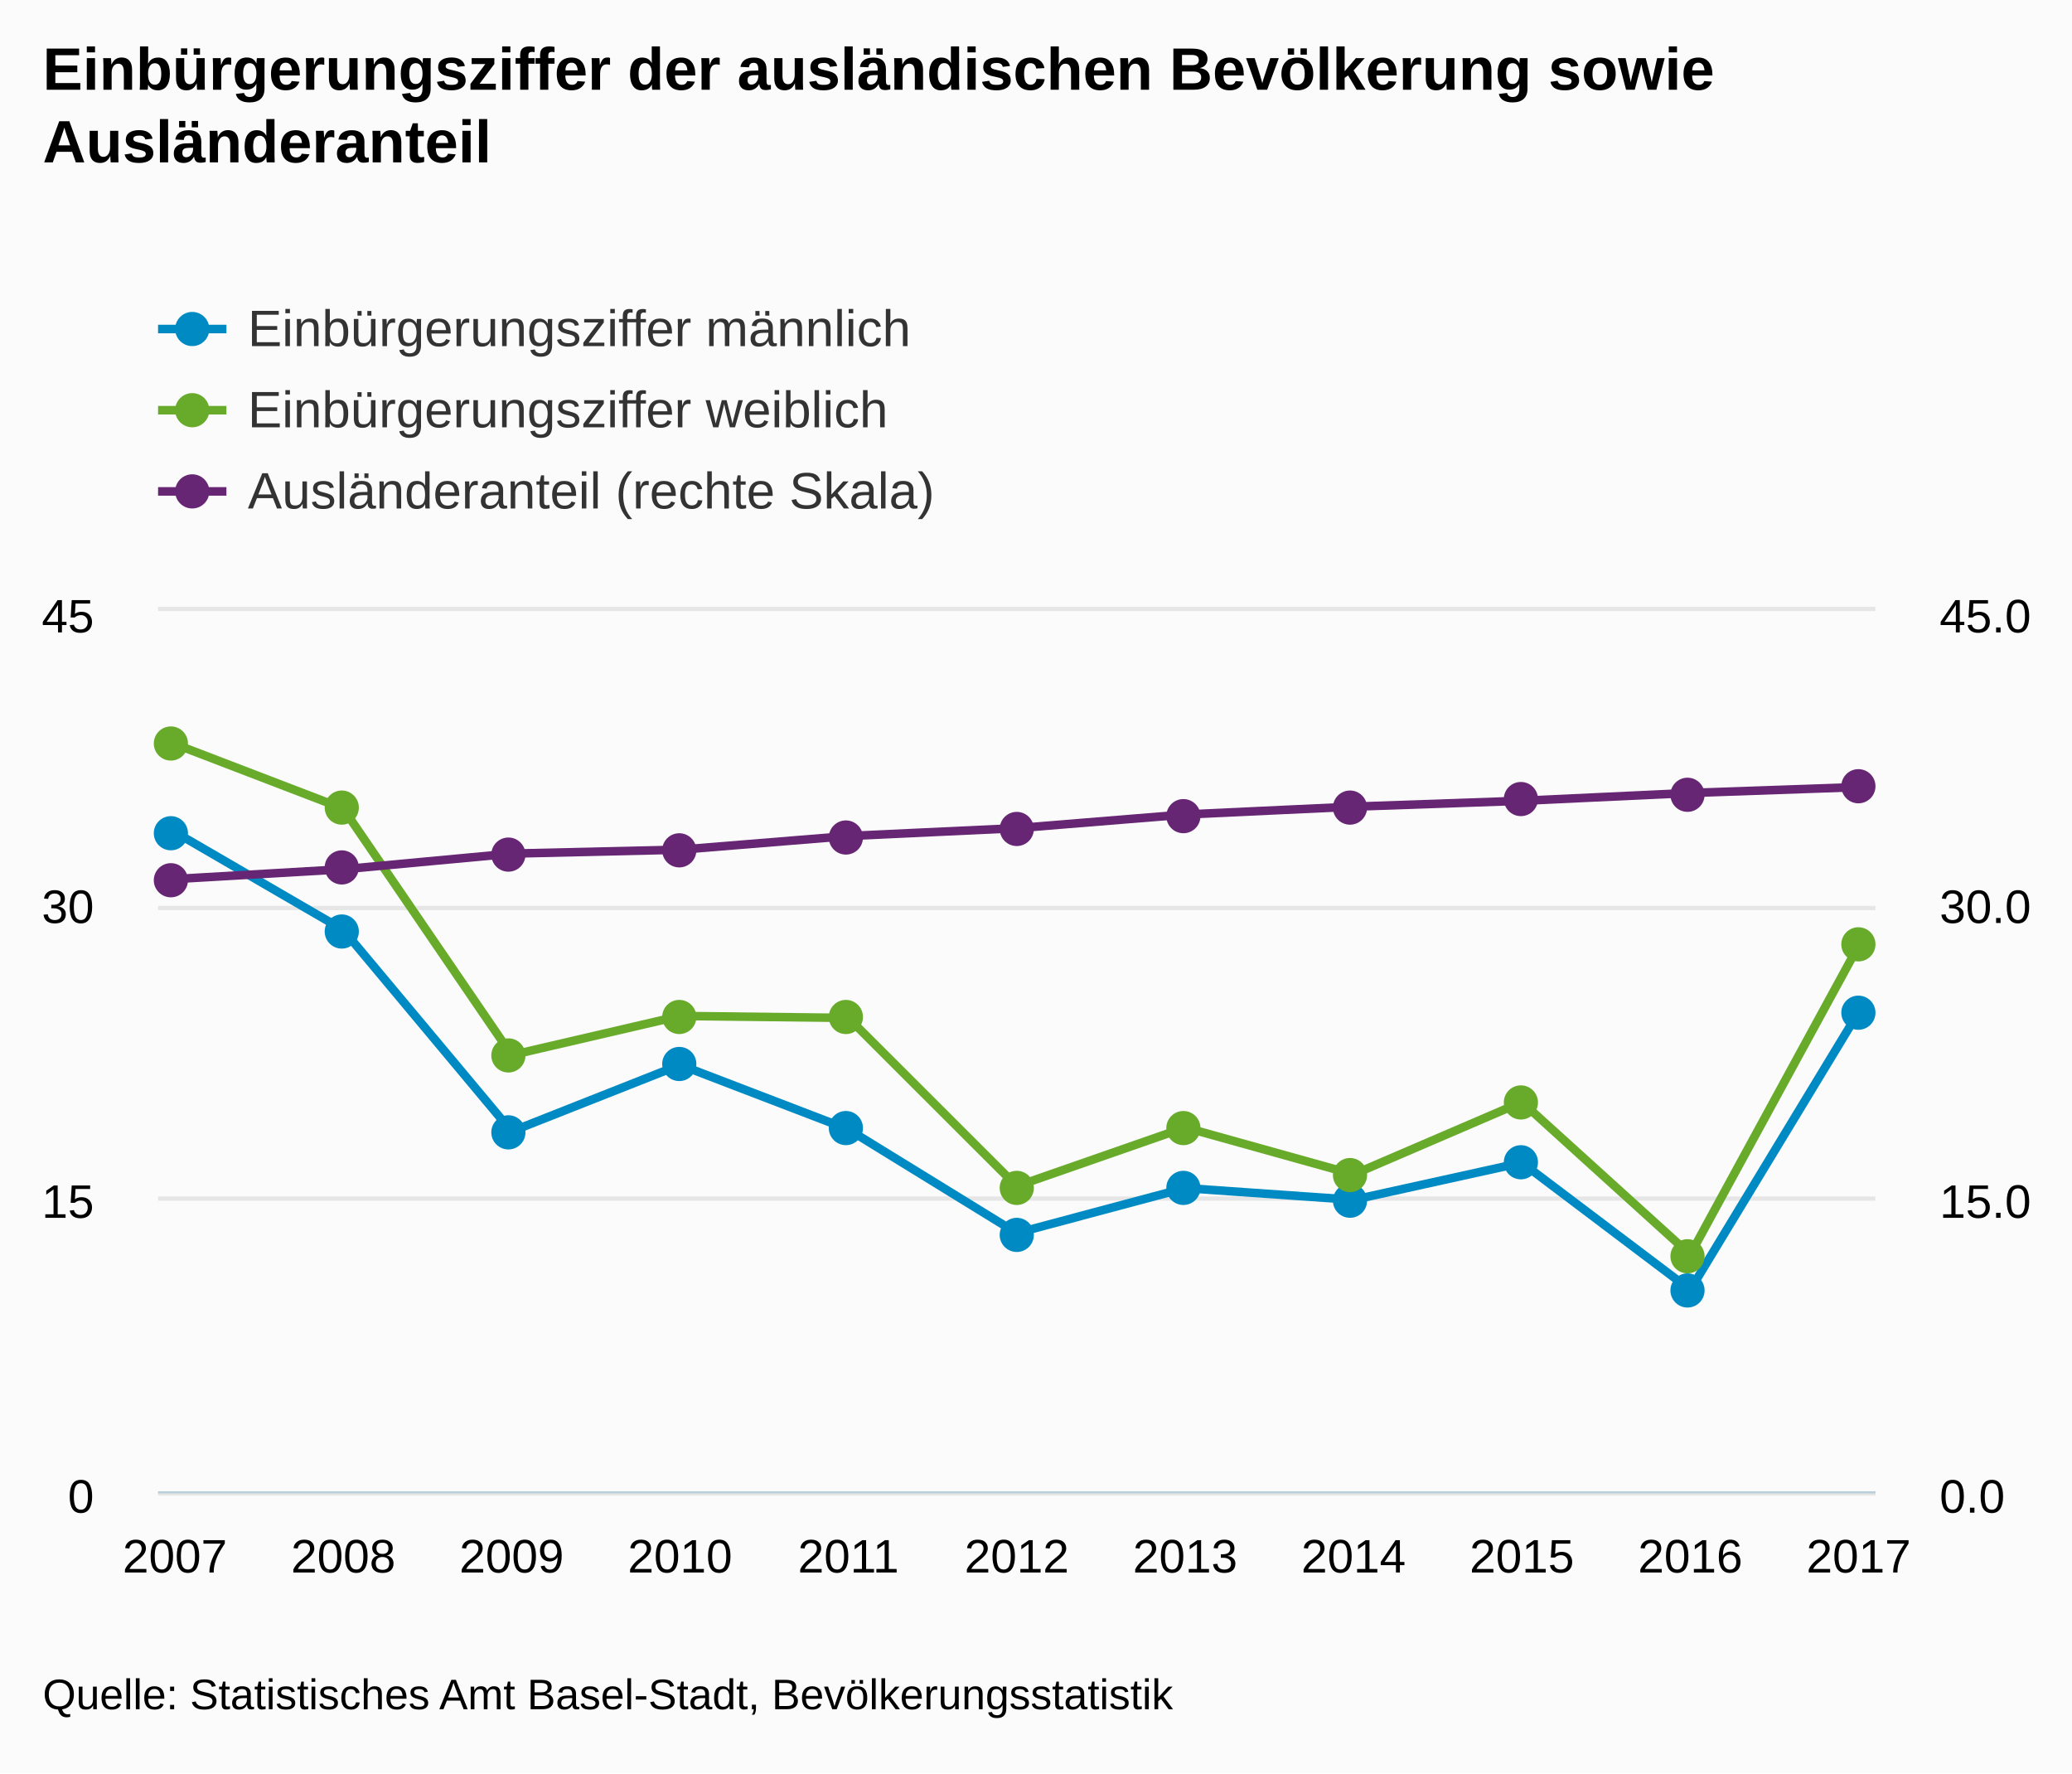
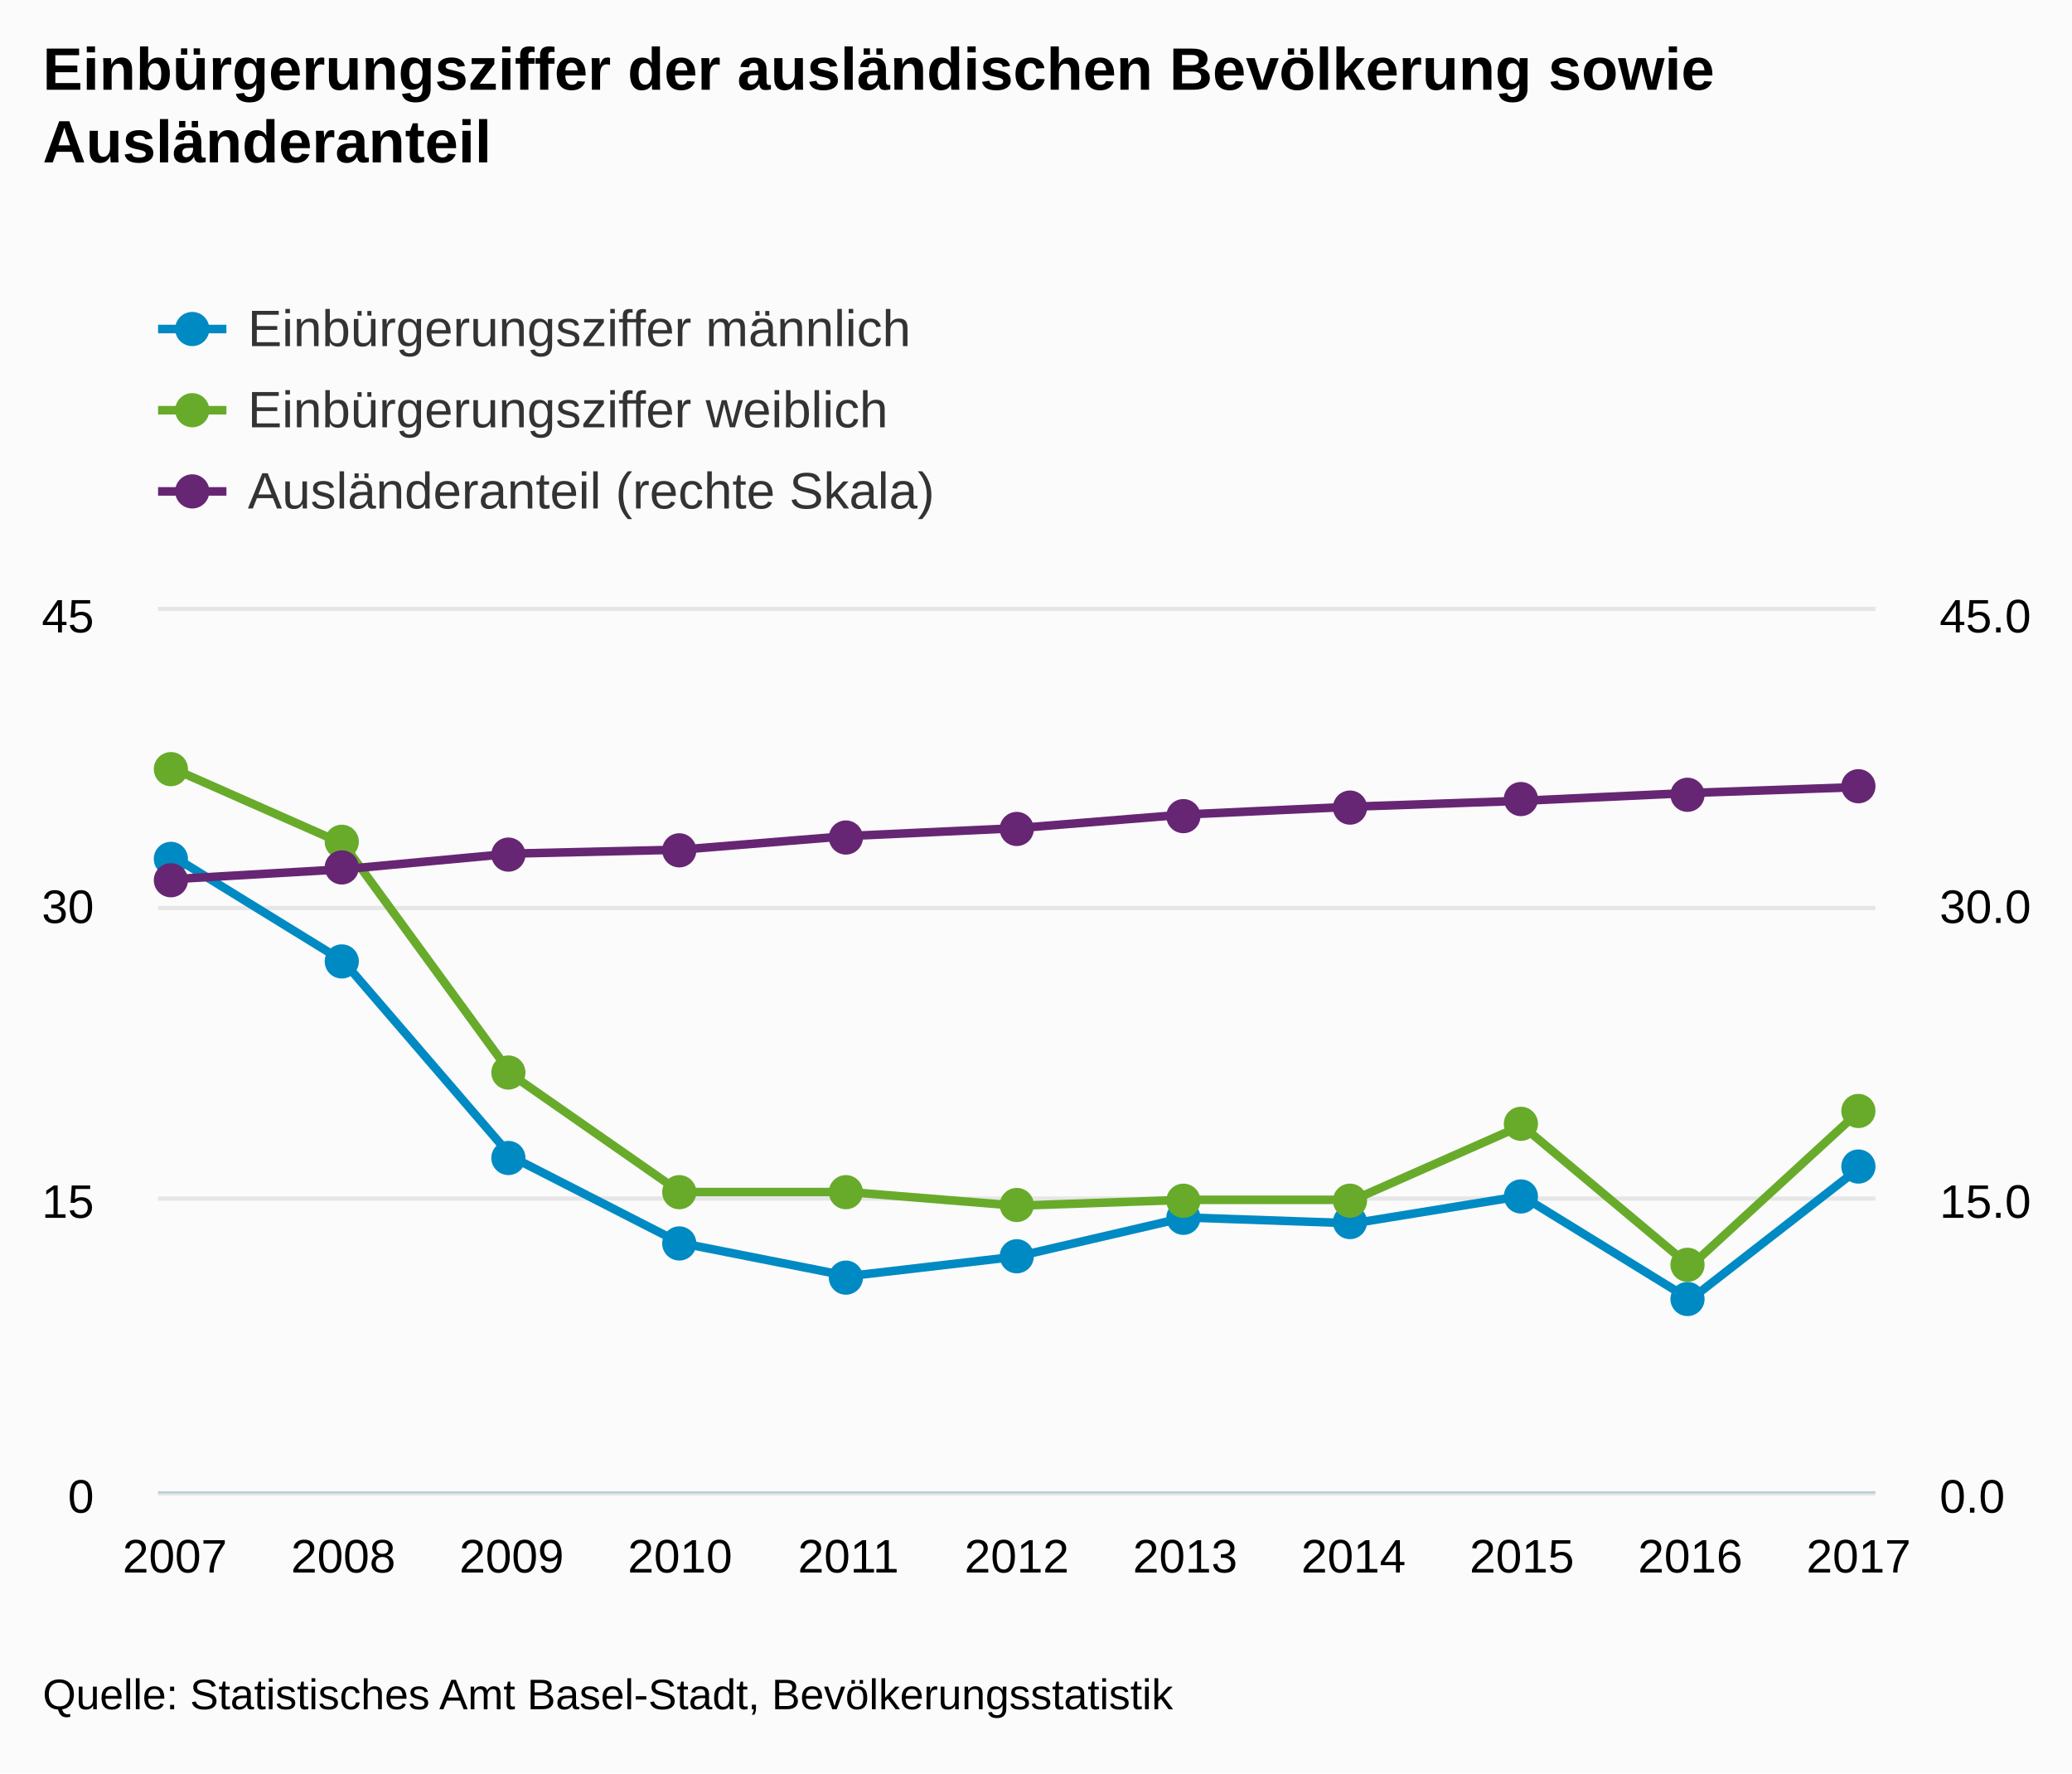
<svg xmlns="http://www.w3.org/2000/svg" version="1.1" class="highcharts-root" style="font-family:Arial;font-size:12px;" viewBox="0 0 485 415">
  <defs>
-     <clipPath id="highcharts-lji2z91-8">
+     <clipPath id="highcharts-tqefwzg-8">
      <rect x="0" y="0" width="402" height="206" fill="none" />
    </clipPath>
-     <clipPath id="highcharts-lji2z91-9">
+     <clipPath id="highcharts-tqefwzg-9">
      <rect x="0" y="0" width="402" height="206" fill="none" />
    </clipPath>
-     <clipPath id="highcharts-lji2z91-10">
+     <clipPath id="highcharts-tqefwzg-10">
      <rect x="0" y="0" width="402" height="206" fill="none" />
    </clipPath>
  </defs>
  <rect fill="#fbfbfb" class="highcharts-background" x="0" y="0" width="485" height="415" rx="0" ry="0" />
  <rect fill="none" class="highcharts-plot-background" x="37" y="143" width="402" height="206" />
  <g class="highcharts-pane-group" data-z-index="0" />
  <g class="highcharts-grid highcharts-xaxis-grid " data-z-index="1">
    <path fill="none" data-z-index="1" class="highcharts-grid-line" d="M 40.5 143 L 40.5 349" opacity="1" />
    <path fill="none" data-z-index="1" class="highcharts-grid-line" d="M 79.5 143 L 79.5 349" opacity="1" />
    <path fill="none" data-z-index="1" class="highcharts-grid-line" d="M 119.5 143 L 119.5 349" opacity="1" />
    <path fill="none" data-z-index="1" class="highcharts-grid-line" d="M 158.5 143 L 158.5 349" opacity="1" />
    <path fill="none" data-z-index="1" class="highcharts-grid-line" d="M 198.5 143 L 198.5 349" opacity="1" />
    <path fill="none" data-z-index="1" class="highcharts-grid-line" d="M 237.5 143 L 237.5 349" opacity="1" />
    <path fill="none" data-z-index="1" class="highcharts-grid-line" d="M 276.5 143 L 276.5 349" opacity="1" />
    <path fill="none" data-z-index="1" class="highcharts-grid-line" d="M 316.5 143 L 316.5 349" opacity="1" />
    <path fill="none" data-z-index="1" class="highcharts-grid-line" d="M 355.5 143 L 355.5 349" opacity="1" />
    <path fill="none" data-z-index="1" class="highcharts-grid-line" d="M 395.5 143 L 395.5 349" opacity="1" />
    <path fill="none" data-z-index="1" class="highcharts-grid-line" d="M 434.5 143 L 434.5 349" opacity="1" />
  </g>
  <g class="highcharts-grid highcharts-yaxis-grid " data-z-index="1">
    <path fill="none" stroke="#e6e6e6" stroke-width="1" data-z-index="1" class="highcharts-grid-line" d="M 37 349.5 L 439 349.5" opacity="1" />
    <path fill="none" stroke="#e6e6e6" stroke-width="1" data-z-index="1" class="highcharts-grid-line" d="M 37 280.5 L 439 280.5" opacity="1" />
    <path fill="none" stroke="#e6e6e6" stroke-width="1" data-z-index="1" class="highcharts-grid-line" d="M 37 212.5 L 439 212.5" opacity="1" />
    <path fill="none" stroke="#e6e6e6" stroke-width="1" data-z-index="1" class="highcharts-grid-line" d="M 37 142.5 L 439 142.5" opacity="1" />
  </g>
  <g class="highcharts-grid highcharts-yaxis-grid " data-z-index="1">
    <path fill="none" data-z-index="1" class="highcharts-grid-line" d="M 37 349.5 L 439 349.5" opacity="1" />
    <path fill="none" data-z-index="1" class="highcharts-grid-line" d="M 37 280.5 L 439 280.5" opacity="1" />
    <path fill="none" data-z-index="1" class="highcharts-grid-line" d="M 37 212.5 L 439 212.5" opacity="1" />
    <path fill="none" data-z-index="1" class="highcharts-grid-line" d="M 37 143.5 L 439 143.5" opacity="1" />
  </g>
  <rect fill="none" class="highcharts-plot-border" data-z-index="1" x="37" y="143" width="402" height="206" />
  <g class="highcharts-axis highcharts-xaxis " data-z-index="2">
    <path fill="none" class="highcharts-axis-line" stroke="#B9CFD7" stroke-width="0.5" data-z-index="7" d="M 37 349.25 L 439 349.25" />
  </g>
  <g class="highcharts-axis highcharts-yaxis " data-z-index="2">
    <path fill="none" class="highcharts-axis-line" data-z-index="7" d="M 37 143 L 37 349" />
  </g>
  <g class="highcharts-axis highcharts-yaxis " data-z-index="2">
    <path fill="none" class="highcharts-axis-line" data-z-index="7" d="M 439 143 L 439 349" />
  </g>
  <g class="highcharts-series-group" data-z-index="3">
-     <g data-z-index="0.1" class="highcharts-series highcharts-series-0 highcharts-line-series " transform="translate(37,143) scale(1 1)" clip-path="url(#highcharts-lji2z91-9)">
-       <path fill="none" d="M 3.941 51.729 L 43.353 74.618 L 82.765 121.769 L 122.176 106.204 L 161.588 121.311 L 201 145.573 L 240.412 135.044 L 279.824 137.791 L 319.235 129.093 L 358.647 158.849 L 398.059 93.844" class="highcharts-graph" data-z-index="1" stroke="#008AC3" stroke-width="2" stroke-linejoin="round" stroke-linecap="round" />
+     <g data-z-index="0.1" class="highcharts-series highcharts-series-0 highcharts-line-series " transform="translate(37,143) scale(1 1)" clip-path="url(#highcharts-tqefwzg-9)">
+       <path fill="none" d="M 3.941 57.68 L 43.353 81.942 L 82.765 127.72 L 122.176 147.862 L 161.588 155.644 L 201 151.067 L 240.412 141.911 L 279.824 143.284 L 319.235 136.876 L 358.647 161.138 L 398.059 130.467" class="highcharts-graph" data-z-index="1" stroke="#008AC3" stroke-width="2" stroke-linejoin="round" stroke-linecap="round" />
    </g>
    <g data-z-index="0.1" class="highcharts-markers highcharts-series-0 highcharts-line-series " transform="translate(37,143) scale(1 1)" clip-path="none">
-       <path fill="#008AC3" d="M 7 52 A 4 4 0 1 1 7 51.996 Z" class="highcharts-point" />
-       <path fill="#008AC3" d="M 47 75 A 4 4 0 1 1 47 74.996 Z" class="highcharts-point" />
-       <path fill="#008AC3" d="M 86 122 A 4 4 0 1 1 86 121.996 Z" class="highcharts-point" />
-       <path fill="#008AC3" d="M 126 106 A 4 4 0 1 1 126 105.996 Z" class="highcharts-point" />
-       <path fill="#008AC3" d="M 165 121 A 4 4 0 1 1 165 120.996 Z" class="highcharts-point" />
-       <path fill="#008AC3" d="M 205 146 A 4 4 0 1 1 205 145.996 Z" class="highcharts-point" />
-       <path fill="#008AC3" d="M 244 135 A 4 4 0 1 1 244 134.996 Z" class="highcharts-point" />
-       <path fill="#008AC3" d="M 283 138 A 4 4 0 1 1 283 137.996 Z" class="highcharts-point" />
-       <path fill="#008AC3" d="M 323 129 A 4 4 0 1 1 323 128.996 Z" class="highcharts-point" />
-       <path fill="#008AC3" d="M 362 159 A 4 4 0 1 1 362 158.996 Z" class="highcharts-point" />
-       <path fill="#008AC3" d="M 402 94 A 4 4 0 1 1 402 93.996 Z" class="highcharts-point" />
+       <path fill="#008AC3" d="M 7 58 A 4 4 0 1 1 7 57.996 Z" class="highcharts-point" />
+       <path fill="#008AC3" d="M 47 82 A 4 4 0 1 1 47 81.996 Z" class="highcharts-point" />
+       <path fill="#008AC3" d="M 86 128 A 4 4 0 1 1 86 127.996 Z" class="highcharts-point" />
+       <path fill="#008AC3" d="M 126 148 A 4 4 0 1 1 126 147.996 Z" class="highcharts-point" />
+       <path fill="#008AC3" d="M 165 156 A 4 4 0 1 1 165 155.996 Z" class="highcharts-point" />
+       <path fill="#008AC3" d="M 205 151 A 4 4 0 1 1 205 150.996 Z" class="highcharts-point" />
+       <path fill="#008AC3" d="M 244 142 A 4 4 0 1 1 244 141.996 Z" class="highcharts-point" />
+       <path fill="#008AC3" d="M 283 143 A 4 4 0 1 1 283 142.996 Z" class="highcharts-point" />
+       <path fill="#008AC3" d="M 323 137 A 4 4 0 1 1 323 136.996 Z" class="highcharts-point" />
+       <path fill="#008AC3" d="M 362 161 A 4 4 0 1 1 362 160.996 Z" class="highcharts-point" />
+       <path fill="#008AC3" d="M 402 130 A 4 4 0 1 1 402 129.996 Z" class="highcharts-point" />
    </g>
-     <g data-z-index="0.1" class="highcharts-series highcharts-series-1 highcharts-line-series " transform="translate(37,143) scale(1 1)" clip-path="url(#highcharts-lji2z91-9)">
-       <path fill="none" d="M 3.941 31.129 L 43.353 46.236 L 82.765 103.916 L 122.176 94.76 L 161.588 95.218 L 201 134.587 L 240.412 120.853 L 279.824 131.84 L 319.235 114.902 L 358.647 150.609 L 398.059 78.28" class="highcharts-graph" data-z-index="1" stroke="#68AB2B" stroke-width="2" stroke-linejoin="round" stroke-linecap="round" />
+     <g data-z-index="0.1" class="highcharts-series highcharts-series-1 highcharts-line-series " transform="translate(37,143) scale(1 1)" clip-path="url(#highcharts-tqefwzg-9)">
+       <path fill="none" d="M 3.941 37.08 L 43.353 54.476 L 82.765 108.493 L 122.176 135.96 L 161.588 135.96 L 201 139.164 L 240.412 137.791 L 279.824 137.791 L 319.235 120.396 L 358.647 153.356 L 398.059 117.191" class="highcharts-graph" data-z-index="1" stroke="#68AB2B" stroke-width="2" stroke-linejoin="round" stroke-linecap="round" />
    </g>
    <g data-z-index="0.1" class="highcharts-markers highcharts-series-1 highcharts-line-series " transform="translate(37,143) scale(1 1)" clip-path="none">
-       <path fill="#68AB2B" d="M 7 31 A 4 4 0 1 1 7 30.996 Z" class="highcharts-point" />
-       <path fill="#68AB2B" d="M 47 46 A 4 4 0 1 1 47 45.996 Z" class="highcharts-point" />
-       <path fill="#68AB2B" d="M 86 104 A 4 4 0 1 1 86 103.996 Z" class="highcharts-point" />
-       <path fill="#68AB2B" d="M 126 95 A 4 4 0 1 1 126 94.996 Z" class="highcharts-point" />
-       <path fill="#68AB2B" d="M 165 95 A 4 4 0 1 1 165 94.996 Z" class="highcharts-point" />
-       <path fill="#68AB2B" d="M 205 135 A 4 4 0 1 1 205 134.996 Z" class="highcharts-point" />
-       <path fill="#68AB2B" d="M 244 121 A 4 4 0 1 1 244 120.996 Z" class="highcharts-point" />
-       <path fill="#68AB2B" d="M 283 132 A 4 4 0 1 1 283 131.996 Z" class="highcharts-point" />
-       <path fill="#68AB2B" d="M 323 115 A 4 4 0 1 1 323 114.996 Z" class="highcharts-point" />
-       <path fill="#68AB2B" d="M 362 151 A 4 4 0 1 1 362 150.996 Z" class="highcharts-point" />
-       <path fill="#68AB2B" d="M 402 78 A 4 4 0 1 1 402 77.996 Z" class="highcharts-point" />
+       <path fill="#68AB2B" d="M 7 37 A 4 4 0 1 1 7 36.996 Z" class="highcharts-point" />
+       <path fill="#68AB2B" d="M 47 54 A 4 4 0 1 1 47 53.996 Z" class="highcharts-point" />
+       <path fill="#68AB2B" d="M 86 108 A 4 4 0 1 1 86 107.996 Z" class="highcharts-point" />
+       <path fill="#68AB2B" d="M 126 136 A 4 4 0 1 1 126 135.996 Z" class="highcharts-point" />
+       <path fill="#68AB2B" d="M 165 136 A 4 4 0 1 1 165 135.996 Z" class="highcharts-point" />
+       <path fill="#68AB2B" d="M 205 139 A 4 4 0 1 1 205 138.996 Z" class="highcharts-point" />
+       <path fill="#68AB2B" d="M 244 138 A 4 4 0 1 1 244 137.996 Z" class="highcharts-point" />
+       <path fill="#68AB2B" d="M 283 138 A 4 4 0 1 1 283 137.996 Z" class="highcharts-point" />
+       <path fill="#68AB2B" d="M 323 120 A 4 4 0 1 1 323 119.996 Z" class="highcharts-point" />
+       <path fill="#68AB2B" d="M 362 153 A 4 4 0 1 1 362 152.996 Z" class="highcharts-point" />
+       <path fill="#68AB2B" d="M 402 117 A 4 4 0 1 1 402 116.996 Z" class="highcharts-point" />
    </g>
-     <g data-z-index="0.1" class="highcharts-series highcharts-series-2 highcharts-line-series " transform="translate(37,143) scale(1 1)" clip-path="url(#highcharts-lji2z91-10)">
+     <g data-z-index="0.1" class="highcharts-series highcharts-series-2 highcharts-line-series " transform="translate(37,143) scale(1 1)" clip-path="url(#highcharts-tqefwzg-10)">
      <path fill="none" d="M 3.941 62.716 L 43.353 60.427 L 82.765 56.764 L 122.176 55.849 L 161.588 52.644 L 201 50.813 L 240.412 47.609 L 279.824 45.778 L 319.235 44.404 L 358.647 42.573 L 398.059 41.2" class="highcharts-graph" data-z-index="1" stroke="#662673" stroke-width="2" stroke-linejoin="round" stroke-linecap="round" />
    </g>
    <g data-z-index="0.1" class="highcharts-markers highcharts-series-2 highcharts-line-series " transform="translate(37,143) scale(1 1)" clip-path="none">
      <path fill="#662673" d="M 7 63 A 4 4 0 1 1 7 62.996 Z" class="highcharts-point" />
      <path fill="#662673" d="M 47 60 A 4 4 0 1 1 47 59.996 Z" class="highcharts-point" />
      <path fill="#662673" d="M 86 57 A 4 4 0 1 1 86 56.996 Z" class="highcharts-point" />
      <path fill="#662673" d="M 126 56 A 4 4 0 1 1 126 55.996 Z" class="highcharts-point" />
      <path fill="#662673" d="M 165 53 A 4 4 0 1 1 165 52.996 Z" class="highcharts-point" />
      <path fill="#662673" d="M 205 51 A 4 4 0 1 1 205 50.996 Z" class="highcharts-point" />
      <path fill="#662673" d="M 244 48 A 4 4 0 1 1 244 47.996 Z" class="highcharts-point" />
      <path fill="#662673" d="M 283 46 A 4 4 0 1 1 283 45.996 Z" class="highcharts-point" />
      <path fill="#662673" d="M 323 44 A 4 4 0 1 1 323 43.996 Z" class="highcharts-point" />
      <path fill="#662673" d="M 362 43 A 4 4 0 1 1 362 42.996 Z" class="highcharts-point" />
      <path fill="#662673" d="M 402 41 A 4 4 0 1 1 402 40.996 Z" class="highcharts-point" />
    </g>
  </g>
  <text x="10" text-anchor="start" class="highcharts-title" data-z-index="4" style="color:#000000;font-size:14px;font-weight:bold;fill:#000000;" y="21">
    <tspan>Einbürgerungsziffer der ausländischen Bevölkerung sowie</tspan>
    <tspan dy="17" x="10">Ausländeranteil</tspan>
  </text>
  <text x="10" text-anchor="start" class="highcharts-subtitle" data-z-index="4" style="color:#000000;font-size:12px;font-weight:normal;font-family:Arial;fill:#000000;" y="57" />
  <g class="highcharts-legend" data-z-index="7" transform="translate(29,58)">
    <rect fill="none" class="highcharts-legend-box" rx="0" ry="0" x="0" y="0" width="496" height="73" visibility="visible" />
    <g data-z-index="1">
      <g>
        <g class="highcharts-legend-item highcharts-line-series highcharts-color-undefined highcharts-series-0" data-z-index="1" transform="translate(8,8)">
          <path fill="none" d="M 0 11 L 16 11" class="highcharts-graph" stroke="#008AC3" stroke-width="2" />
          <path fill="#008AC3" d="M 12 11 A 4 4 0 1 1 12 10.996 Z" class="highcharts-point" />
          <text x="21" style="color:#333333;font-size:12px;font-weight:normal;cursor:pointer;fill:#333333;" text-anchor="start" data-z-index="2" y="15">
            <tspan>Einbürgerungsziffer männlich</tspan>
          </text>
        </g>
        <g class="highcharts-legend-item highcharts-line-series highcharts-color-undefined highcharts-series-1" data-z-index="1" transform="translate(8,27)">
          <path fill="none" d="M 0 11 L 16 11" class="highcharts-graph" stroke="#68AB2B" stroke-width="2" />
          <path fill="#68AB2B" d="M 12 11 A 4 4 0 1 1 12 10.996 Z" class="highcharts-point" />
          <text x="21" y="15" style="color:#333333;font-size:12px;font-weight:normal;cursor:pointer;fill:#333333;" text-anchor="start" data-z-index="2">
            <tspan>Einbürgerungsziffer weiblich</tspan>
          </text>
        </g>
        <g class="highcharts-legend-item highcharts-line-series highcharts-color-undefined highcharts-series-2" data-z-index="1" transform="translate(8,46)">
          <path fill="none" d="M 0 11 L 16 11" class="highcharts-graph" stroke="#662673" stroke-width="2" />
          <path fill="#662673" d="M 12 11 A 4 4 0 1 1 12 10.996 Z" class="highcharts-point" />
          <text x="21" y="15" style="color:#333333;font-size:12px;font-weight:normal;cursor:pointer;fill:#333333;" text-anchor="start" data-z-index="2">
            <tspan>Ausländeranteil (rechte Skala)</tspan>
          </text>
        </g>
      </g>
    </g>
  </g>
  <g class="highcharts-axis-labels highcharts-xaxis-labels " data-z-index="7">
    <text x="40.941" style="color:#000000;cursor:default;font-size:11px;fill:#000000;" text-anchor="middle" transform="translate(0,0)" y="368" opacity="1">2007</text>
    <text x="80.353" style="color:#000000;cursor:default;font-size:11px;fill:#000000;" text-anchor="middle" transform="translate(0,0)" y="368" opacity="1">2008</text>
    <text x="119.765" style="color:#000000;cursor:default;font-size:11px;fill:#000000;" text-anchor="middle" transform="translate(0,0)" y="368" opacity="1">2009</text>
    <text x="159.176" style="color:#000000;cursor:default;font-size:11px;fill:#000000;" text-anchor="middle" transform="translate(0,0)" y="368" opacity="1">2010</text>
    <text x="198.588" style="color:#000000;cursor:default;font-size:11px;fill:#000000;" text-anchor="middle" transform="translate(0,0)" y="368" opacity="1">2011</text>
    <text x="238" style="color:#000000;cursor:default;font-size:11px;fill:#000000;" text-anchor="middle" transform="translate(0,0)" y="368" opacity="1">2012</text>
    <text x="277.412" style="color:#000000;cursor:default;font-size:11px;fill:#000000;" text-anchor="middle" transform="translate(0,0)" y="368" opacity="1">2013</text>
    <text x="316.824" style="color:#000000;cursor:default;font-size:11px;fill:#000000;" text-anchor="middle" transform="translate(0,0)" y="368" opacity="1">2014</text>
    <text x="356.235" style="color:#000000;cursor:default;font-size:11px;fill:#000000;" text-anchor="middle" transform="translate(0,0)" y="368" opacity="1">2015</text>
    <text x="395.647" style="color:#000000;cursor:default;font-size:11px;fill:#000000;" text-anchor="middle" transform="translate(0,0)" y="368" opacity="1">2016</text>
    <text x="435.059" style="color:#000000;cursor:default;font-size:11px;fill:#000000;" text-anchor="middle" transform="translate(0,0)" y="368" opacity="1">2017</text>
  </g>
  <g class="highcharts-axis-labels highcharts-yaxis-labels " data-z-index="7">
    <text x="22" style="color:#000000;cursor:default;font-size:11px;fill:#000000;" text-anchor="end" transform="translate(0,0)" y="354" opacity="1">0</text>
    <text x="22" style="color:#000000;cursor:default;font-size:11px;fill:#000000;" text-anchor="end" transform="translate(0,0)" y="285" opacity="1">15</text>
    <text x="22" style="color:#000000;cursor:default;font-size:11px;fill:#000000;" text-anchor="end" transform="translate(0,0)" y="216" opacity="1">30</text>
    <text x="22" style="color:#000000;cursor:default;font-size:11px;fill:#000000;" text-anchor="end" transform="translate(0,0)" y="148" opacity="1">45</text>
  </g>
  <g class="highcharts-axis-labels highcharts-yaxis-labels " data-z-index="7">
    <text x="454" style="color:#000000;cursor:default;font-size:11px;fill:#000000;" text-anchor="start" transform="translate(0,0)" y="354" opacity="1">0.0</text>
    <text x="454" style="color:#000000;cursor:default;font-size:11px;fill:#000000;" text-anchor="start" transform="translate(0,0)" y="285" opacity="1">15.0</text>
    <text x="454" style="color:#000000;cursor:default;font-size:11px;fill:#000000;" text-anchor="start" transform="translate(0,0)" y="216" opacity="1">30.0</text>
    <text x="454" style="color:#000000;cursor:default;font-size:11px;fill:#000000;" text-anchor="start" transform="translate(0,0)" y="148" opacity="1">45.0</text>
  </g>
  <text x="10" class="highcharts-credits" text-anchor="start" data-z-index="8" style="cursor:default;color:#000000;font-size:10px;fill:#000000;" y="400">
    <tspan>Quelle: Statistisches Amt Basel-Stadt, Bevölkerungsstatistik</tspan>
  </text>
</svg>
